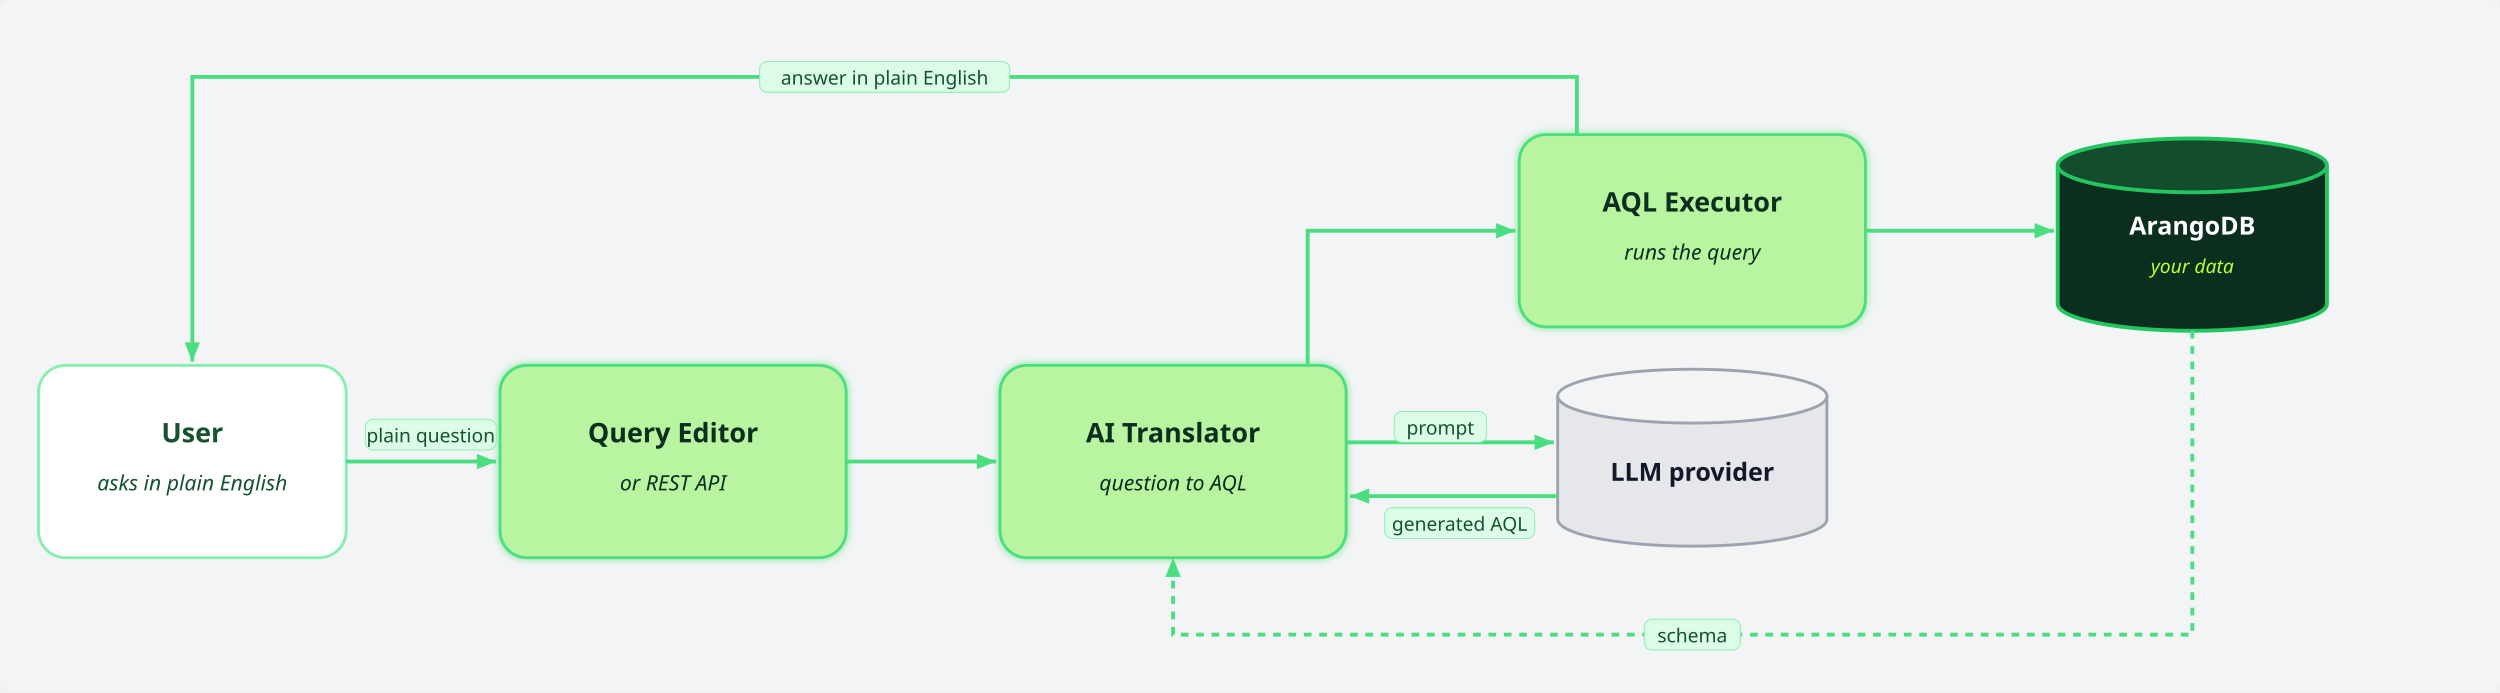
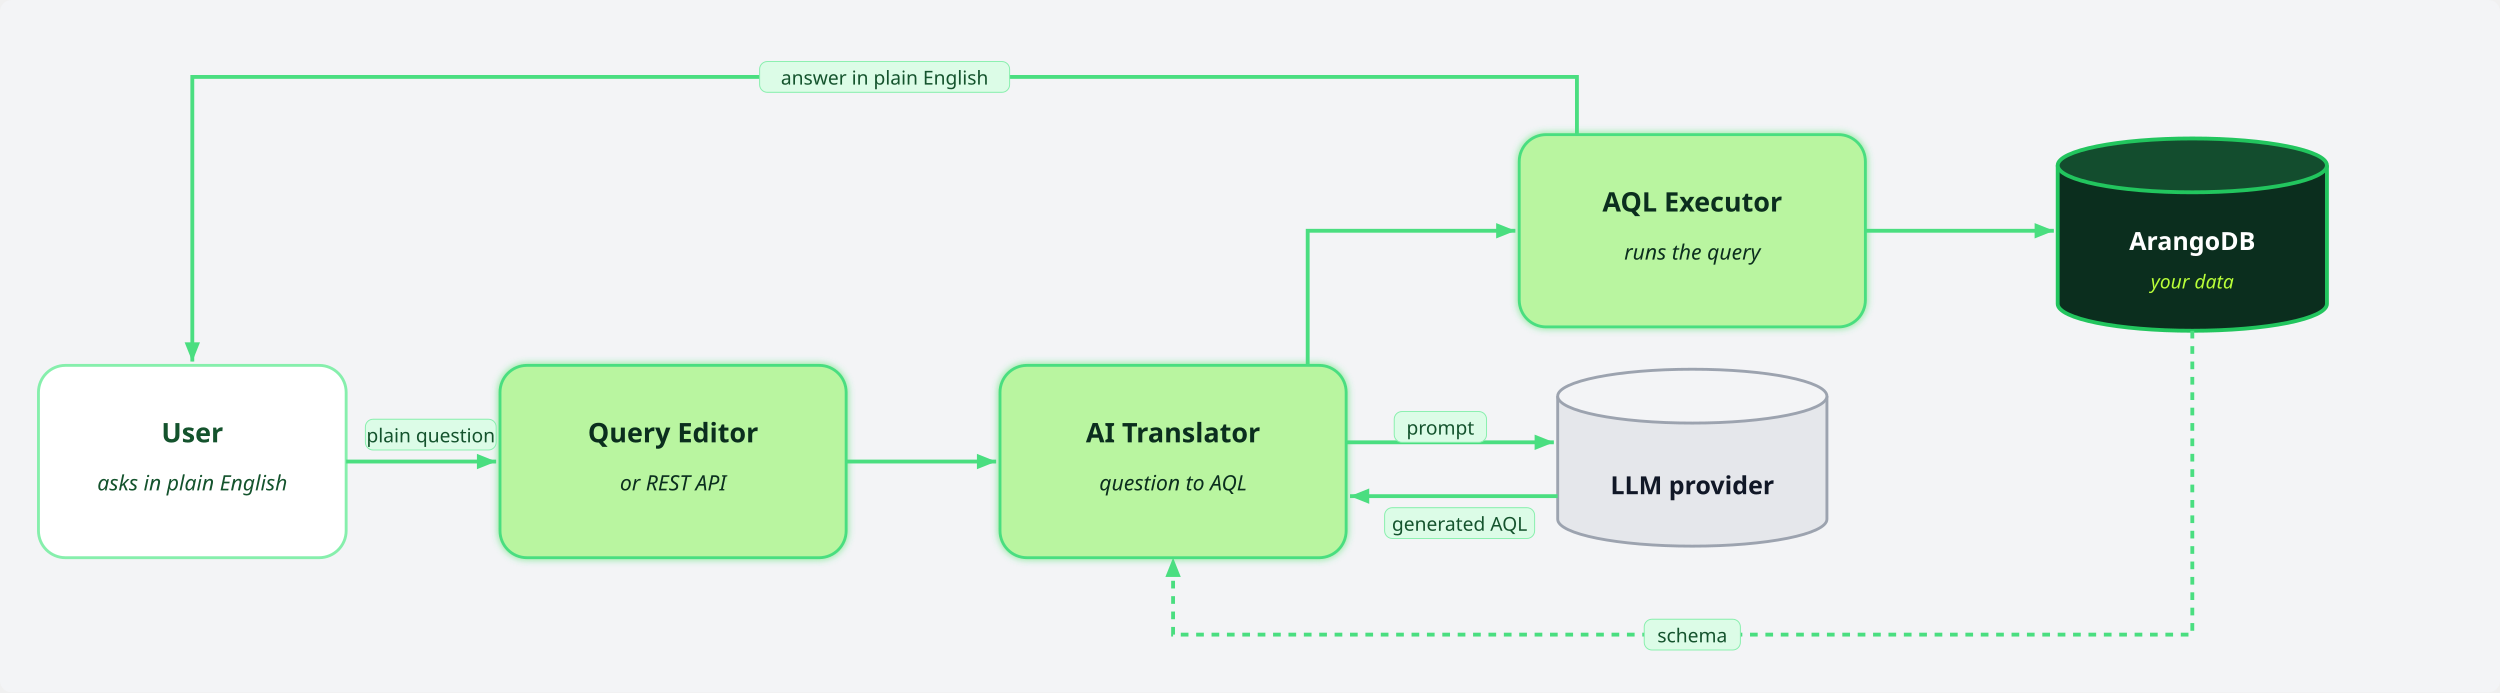
<svg xmlns="http://www.w3.org/2000/svg" viewBox="0 0 1300 360" style="display:block;width:100%;max-width:1300px;margin:0 auto">
  <style>
    .aql .pill-aai { fill: #b9f5a0; stroke: #4ade80; stroke-width: 1.5; }
    .aql .pill-ps  { fill: #ffffff; stroke: #86efac; stroke-width: 1.5; }
    .aql .cyl-db   { fill: #0b2e1e; stroke: #22c55e; stroke-width: 2; }
    .aql .cyl-db-top { fill: #134d2e; stroke: #22c55e; stroke-width: 2; }
    .aql .cyl-llm  { fill: #e5e7eb; stroke: #9ca3af; stroke-width: 1.5; }
    .aql .cyl-llm-top { fill: #f3f4f6; stroke: #9ca3af; stroke-width: 1.5; }
    .aql .card:hover .pill-aai     { fill: #ffffff; stroke: #22c55e; }
    .aql .card:hover .pill-ps      { fill: #dcfce7; stroke: #22c55e; }
    .aql .card:hover .cyl-db       { fill: #134d2e; stroke: #b9ff38; }
    .aql .card:hover .cyl-db-top   { fill: #1a5e38; stroke: #b9ff38; }
    .aql .card:hover .cyl-llm      { fill: #b9ff38; stroke: #22c55e; }
    .aql .card:hover .cyl-llm-top  { fill: #dcfce7; stroke: #22c55e; }
  </style>
  <defs>
    <filter id="aql-glow" x="-20%" y="-20%" width="140%" height="140%">
      <feGaussianBlur stdDeviation="2" result="blur" />
      <feMerge>
        <feMergeNode in="blur" />
        <feMergeNode in="SourceGraphic" />
      </feMerge>
    </filter>
    <marker id="aql-arrow" markerWidth="10" markerHeight="8" refX="10" refY="4" orient="auto" markerUnits="userSpaceOnUse">
      <polygon points="0 0,10 4,0 8" fill="#4ade80" />
    </marker>
  </defs>
  <g class="aql">
    <rect width="1300" height="360" fill="#f3f4f6" rx="6" />
    <g class="card">
      <rect x="20" y="190" width="160" height="100" rx="14" class="pill-ps" />
      <text x="100" y="230" text-anchor="middle" font-family="sans-serif" font-size="14" font-weight="bold" fill="#14532d">User</text>
      <text x="100" y="255" text-anchor="middle" font-family="sans-serif" font-size="11" font-style="italic" fill="#14532d">asks in plain English</text>
    </g>
    <g class="card">
      <rect x="260" y="190" width="180" height="100" rx="14" class="pill-aai" filter="url(#aql-glow)" />
      <text x="350" y="230" text-anchor="middle" font-family="sans-serif" font-size="14" font-weight="bold" fill="#0b2e1e">Query Editor</text>
      <text x="350" y="255" text-anchor="middle" font-family="sans-serif" font-size="11" font-style="italic" fill="#0b2e1e">or REST API</text>
    </g>
    <g class="card">
      <rect x="520" y="190" width="180" height="100" rx="14" class="pill-aai" filter="url(#aql-glow)" />
      <text x="610" y="230" text-anchor="middle" font-family="sans-serif" font-size="14" font-weight="bold" fill="#0b2e1e">AI Translator</text>
      <text x="610" y="255" text-anchor="middle" font-family="sans-serif" font-size="11" font-style="italic" fill="#0b2e1e">question to AQL</text>
    </g>
    <g class="card">
      <rect x="790" y="70" width="180" height="100" rx="14" class="pill-aai" filter="url(#aql-glow)" />
      <text x="880" y="110" text-anchor="middle" font-family="sans-serif" font-size="14" font-weight="bold" fill="#0b2e1e">AQL Executor</text>
      <text x="880" y="135" text-anchor="middle" font-family="sans-serif" font-size="11" font-style="italic" fill="#0b2e1e">runs the query</text>
    </g>
    <g class="card">
      <path d="M 1070 86 L 1070 158 A 70 14 0 0 0 1210 158 L 1210 86" class="cyl-db" />
      <ellipse cx="1140" cy="86" rx="70" ry="14" class="cyl-db-top" />
-       <text x="1140" y="122" text-anchor="middle" font-family="sans-serif" font-size="13" font-weight="bold" fill="#ffffff">ArangoDB</text>
-       <text x="1140" y="142" text-anchor="middle" font-family="sans-serif" font-size="10" font-style="italic" fill="#b9ff38">your data</text>
+       <text x="1140" y="130" text-anchor="middle" font-family="sans-serif" font-size="13" font-weight="bold" fill="#ffffff">ArangoDB</text>
+       <text x="1140" y="150" text-anchor="middle" font-family="sans-serif" font-size="10" font-style="italic" fill="#b9ff38">your data</text>
    </g>
    <g class="card">
      <path d="M 810 206 L 810 270 A 70 14 0 0 0 950 270 L 950 206" class="cyl-llm" />
      <ellipse cx="880" cy="206" rx="70" ry="14" class="cyl-llm-top" />
-       <text x="880" y="250" text-anchor="middle" font-family="sans-serif" font-size="13" font-weight="bold" fill="#111827">LLM provider</text>
+       <text x="880" y="257" text-anchor="middle" font-family="sans-serif" font-size="13" font-weight="bold" fill="#111827">LLM provider</text>
    </g>
    <path d="M 180 240 L 258 240" stroke="#4ade80" stroke-width="2" fill="none" marker-end="url(#aql-arrow)" />
    <rect x="190" y="218" width="68" height="16" rx="4" fill="#dcfce7" stroke="#86efac" stroke-width="0.5" />
    <text x="224" y="230" text-anchor="middle" font-family="sans-serif" font-size="10" fill="#14532d">plain question</text>
    <path d="M 440 240 L 518 240" stroke="#4ade80" stroke-width="2" fill="none" marker-end="url(#aql-arrow)" />
    <path d="M 680 190 L 680 120 L 788 120" stroke="#4ade80" stroke-width="2" fill="none" marker-end="url(#aql-arrow)" />
    <path d="M 700 230 L 808 230" stroke="#4ade80" stroke-width="2" fill="none" marker-end="url(#aql-arrow)" />
    <rect x="725" y="214" width="48" height="16" rx="4" fill="#dcfce7" stroke="#86efac" stroke-width="0.5" />
    <text x="749" y="226" text-anchor="middle" font-family="sans-serif" font-size="10" fill="#14532d">prompt</text>
    <path d="M 810 258 L 702 258" stroke="#4ade80" stroke-width="2" fill="none" marker-end="url(#aql-arrow)" />
    <rect x="720" y="264" width="78" height="16" rx="4" fill="#dcfce7" stroke="#86efac" stroke-width="0.5" />
    <text x="759" y="276" text-anchor="middle" font-family="sans-serif" font-size="10" fill="#14532d">generated AQL</text>
    <path d="M 970 120 L 1068 120" stroke="#4ade80" stroke-width="2" fill="none" marker-end="url(#aql-arrow)" />
    <path d="M 820 70 L 820 40 L 100 40 L 100 188" stroke="#4ade80" stroke-width="2" fill="none" marker-end="url(#aql-arrow)" />
    <rect x="395" y="32" width="130" height="16" rx="4" fill="#dcfce7" stroke="#86efac" stroke-width="0.5" />
    <text x="460" y="44" text-anchor="middle" font-family="sans-serif" font-size="10" fill="#14532d">answer in plain English</text>
    <path d="M 1140 172 L 1140 330 L 610 330 L 610 290" stroke="#4ade80" stroke-width="2" stroke-dasharray="4 4" fill="none" marker-end="url(#aql-arrow)" />
    <rect x="855" y="322" width="50" height="16" rx="4" fill="#dcfce7" stroke="#86efac" stroke-width="0.5" />
    <text x="880" y="334" text-anchor="middle" font-family="sans-serif" font-size="10" fill="#14532d">schema</text>
  </g>
</svg>
